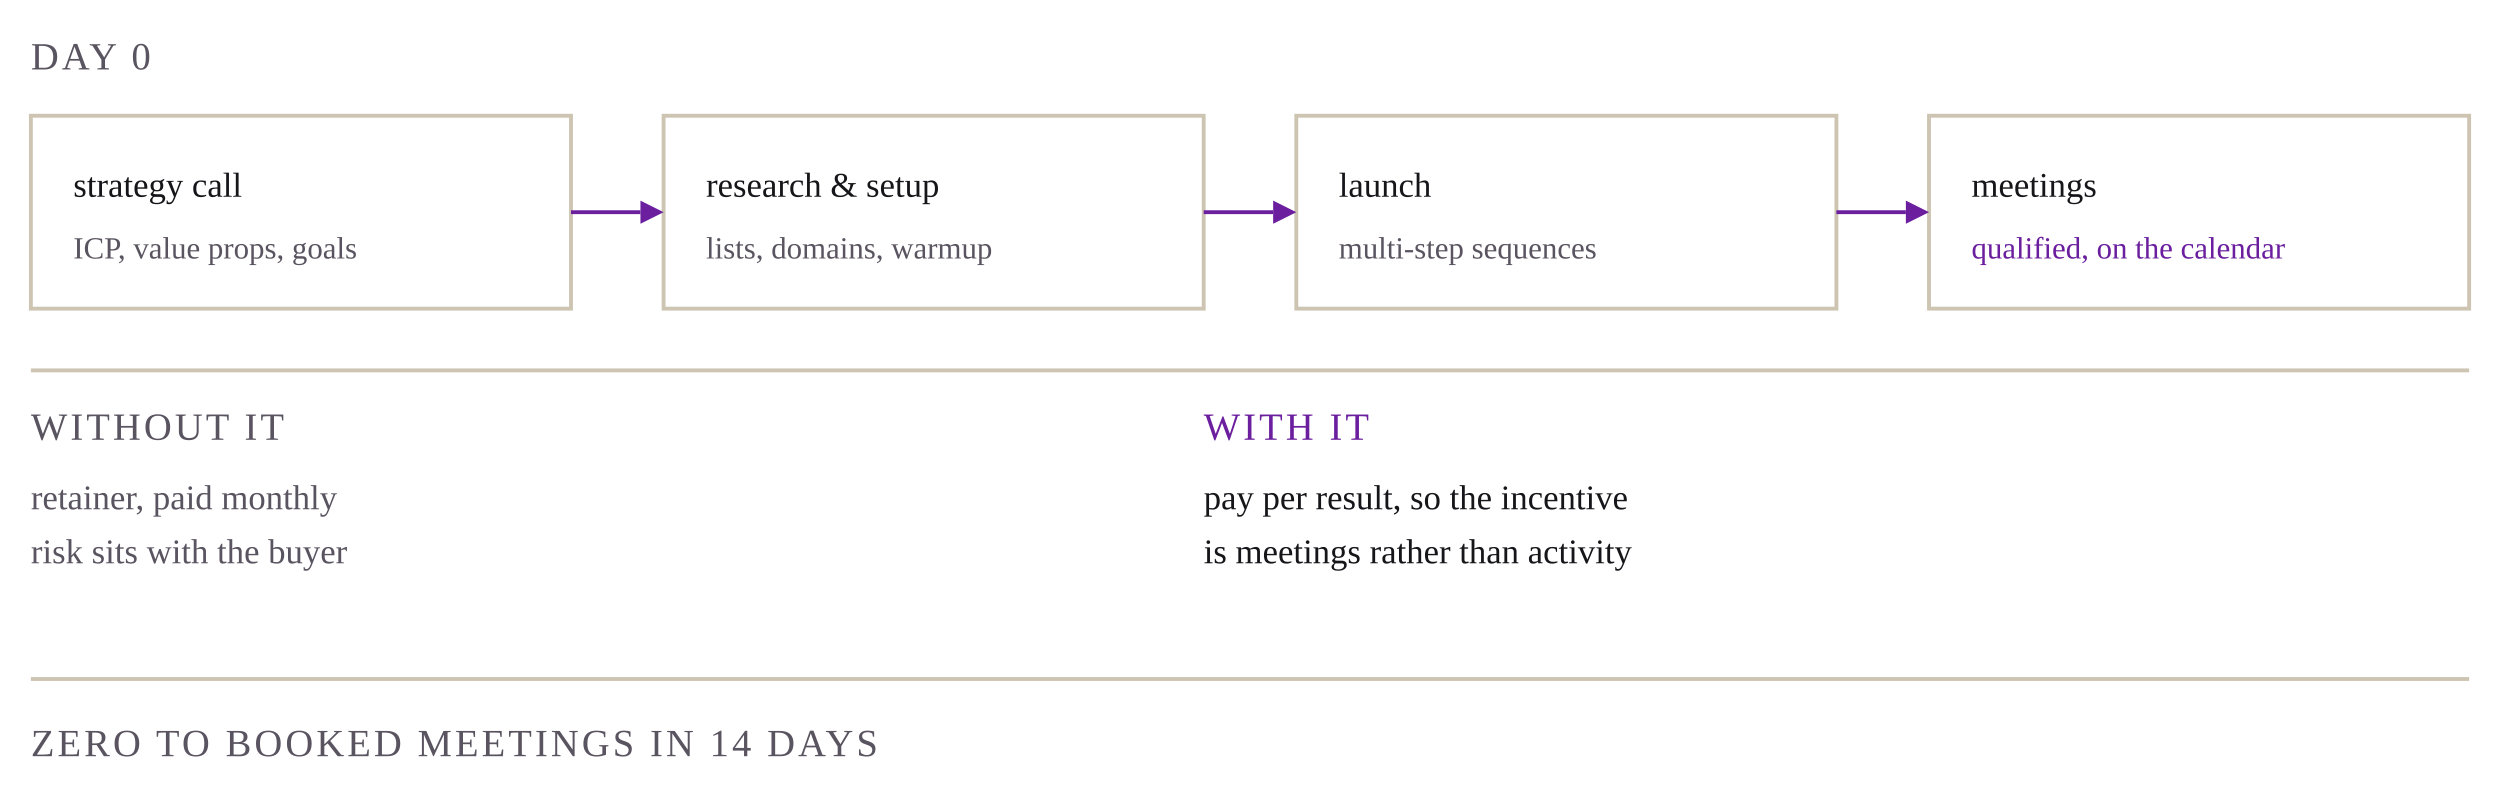
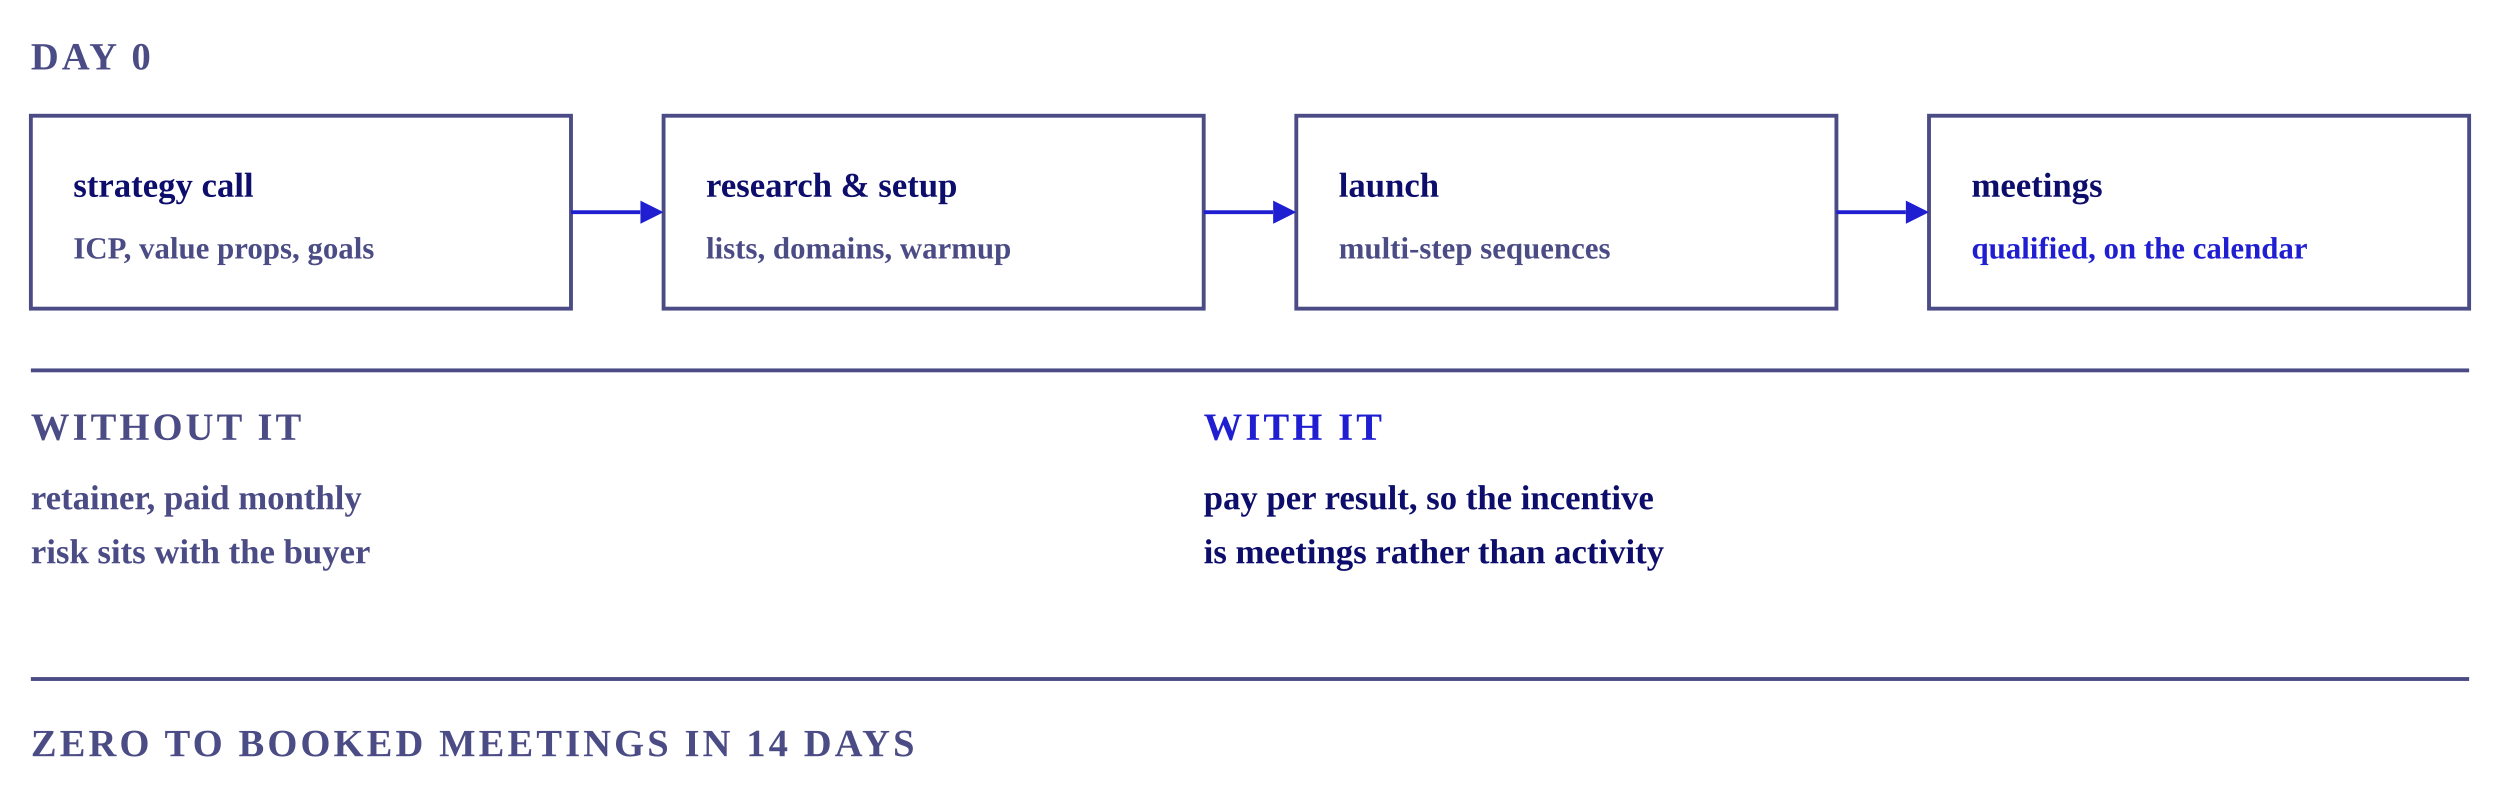
<svg xmlns="http://www.w3.org/2000/svg" viewBox="0 0 648 208" width="648" height="208" role="img" aria-label="strategy call then research &amp; setup then launch then meetings">
  <style>
-     .ink   { fill: #16161a; }
-     .muted { fill: #5a5460; }
-     .accf  { fill: #6b1f9e; }
-     .acc   { stroke: #6b1f9e; }
-     .box   { fill: none; stroke: #cdc4b2; stroke-width: 1; }
-     .rule  { stroke: #cdc4b2; }
-     text   { font-family: var(--font-plex-mono, "IBM Plex Mono"), ui-monospace, monospace; }
+     .ink   { fill: #0d0d6b; }
+     .muted { fill: #4b4b85; }
+     .accf  { fill: #1f1fd1; }
+     .acc   { stroke: #1f1fd1; }
+     .box   { fill: none; stroke: #4b4b85; stroke-width: 1; }
+     .rule  { stroke: #4b4b85; }
+     text   { font-family: var(--font-sans, "Bricolage Grotesque"), system-ui, sans-serif; font-weight: 600; }
    .lbl   { font-size: 10px; letter-spacing: 0.08em; }
    .sub   { font-size: 9px; }
    .tiny  { font-size: 8px; }
    @media (prefers-color-scheme: dark) {
-       .ink   { fill: #f0ecf5; }
-       .muted { fill: #9a93a8; }
-       .accf  { fill: #b47de8; }
-       .acc   { stroke: #b47de8; }
-       .box, .rule { stroke: #2e2838; }
+       .ink   { fill: #fff6e0; }
+       .muted { fill: #b9b6dc; }
+       .accf  { fill: #9e9eff; }
+       .acc   { stroke: #9e9eff; }
+       .box, .rule { stroke: #b9b6dc; }
    }
  </style>
  <text class="lbl muted" x="8" y="18">DAY 0</text>
  <rect class="box" x="8" y="30" width="140" height="50" />
  <text class="sub ink" x="19" y="51">strategy call</text>
  <text class="tiny muted" x="19" y="67">ICP, value props, goals</text>
  <rect class="box" x="172" y="30" width="140" height="50" />
  <text class="sub ink" x="183" y="51">research &amp; setup</text>
  <text class="tiny muted" x="183" y="67">lists, domains, warmup</text>
  <rect class="box" x="336" y="30" width="140" height="50" />
  <text class="sub ink" x="347" y="51">launch</text>
  <text class="tiny muted" x="347" y="67">multi-step sequences</text>
  <rect class="box" x="500" y="30" width="140" height="50" stroke-width="1.7" />
  <text class="sub ink" x="511" y="51">meetings</text>
  <text class="tiny accf" x="511" y="67">qualified, on the calendar</text>
  <path class="acc" d="M148 55.0 H166" stroke-width="1" />
  <path class="accf" d="M172 55.0 l-6 -3 v6 z" />
  <path class="acc" d="M312 55.0 H330" stroke-width="1" />
  <path class="accf" d="M336 55.0 l-6 -3 v6 z" />
  <path class="acc" d="M476 55.0 H494" stroke-width="1" />
  <path class="accf" d="M500 55.0 l-6 -3 v6 z" />
  <line class="rule" x1="8" y1="96" x2="640" y2="96" stroke-width="1" />
  <text class="lbl muted" x="8" y="114">WITHOUT IT</text>
  <text class="sub muted" x="8" y="132">retainer, paid monthly</text>
  <text class="sub muted" x="8" y="146">risk sits with the buyer</text>
  <text class="lbl accf" x="312" y="114">WITH IT</text>
  <text class="sub ink" x="312" y="132">pay per result, so the incentive</text>
  <text class="sub ink" x="312" y="146">is meetings rather than activity</text>
  <line class="rule" x1="8" y1="176" x2="640" y2="176" stroke-width="1" />
  <text class="lbl muted" x="8" y="196">ZERO TO BOOKED MEETINGS IN 14 DAYS</text>
</svg>
